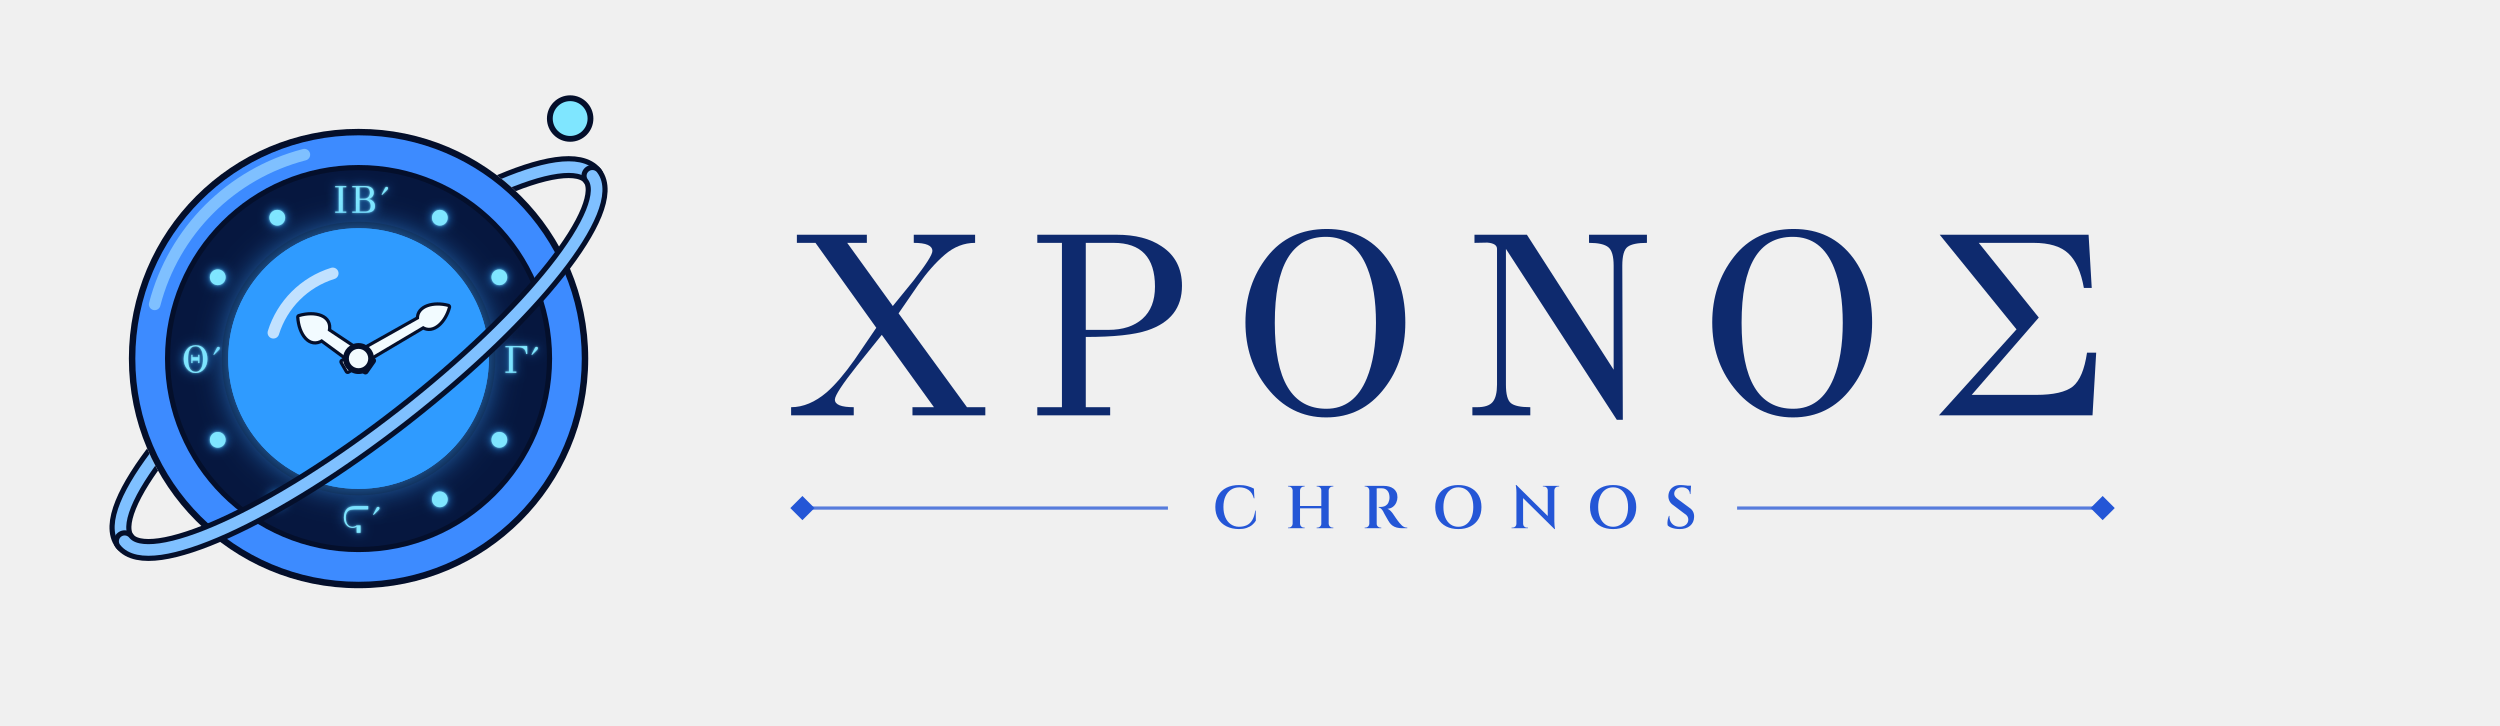
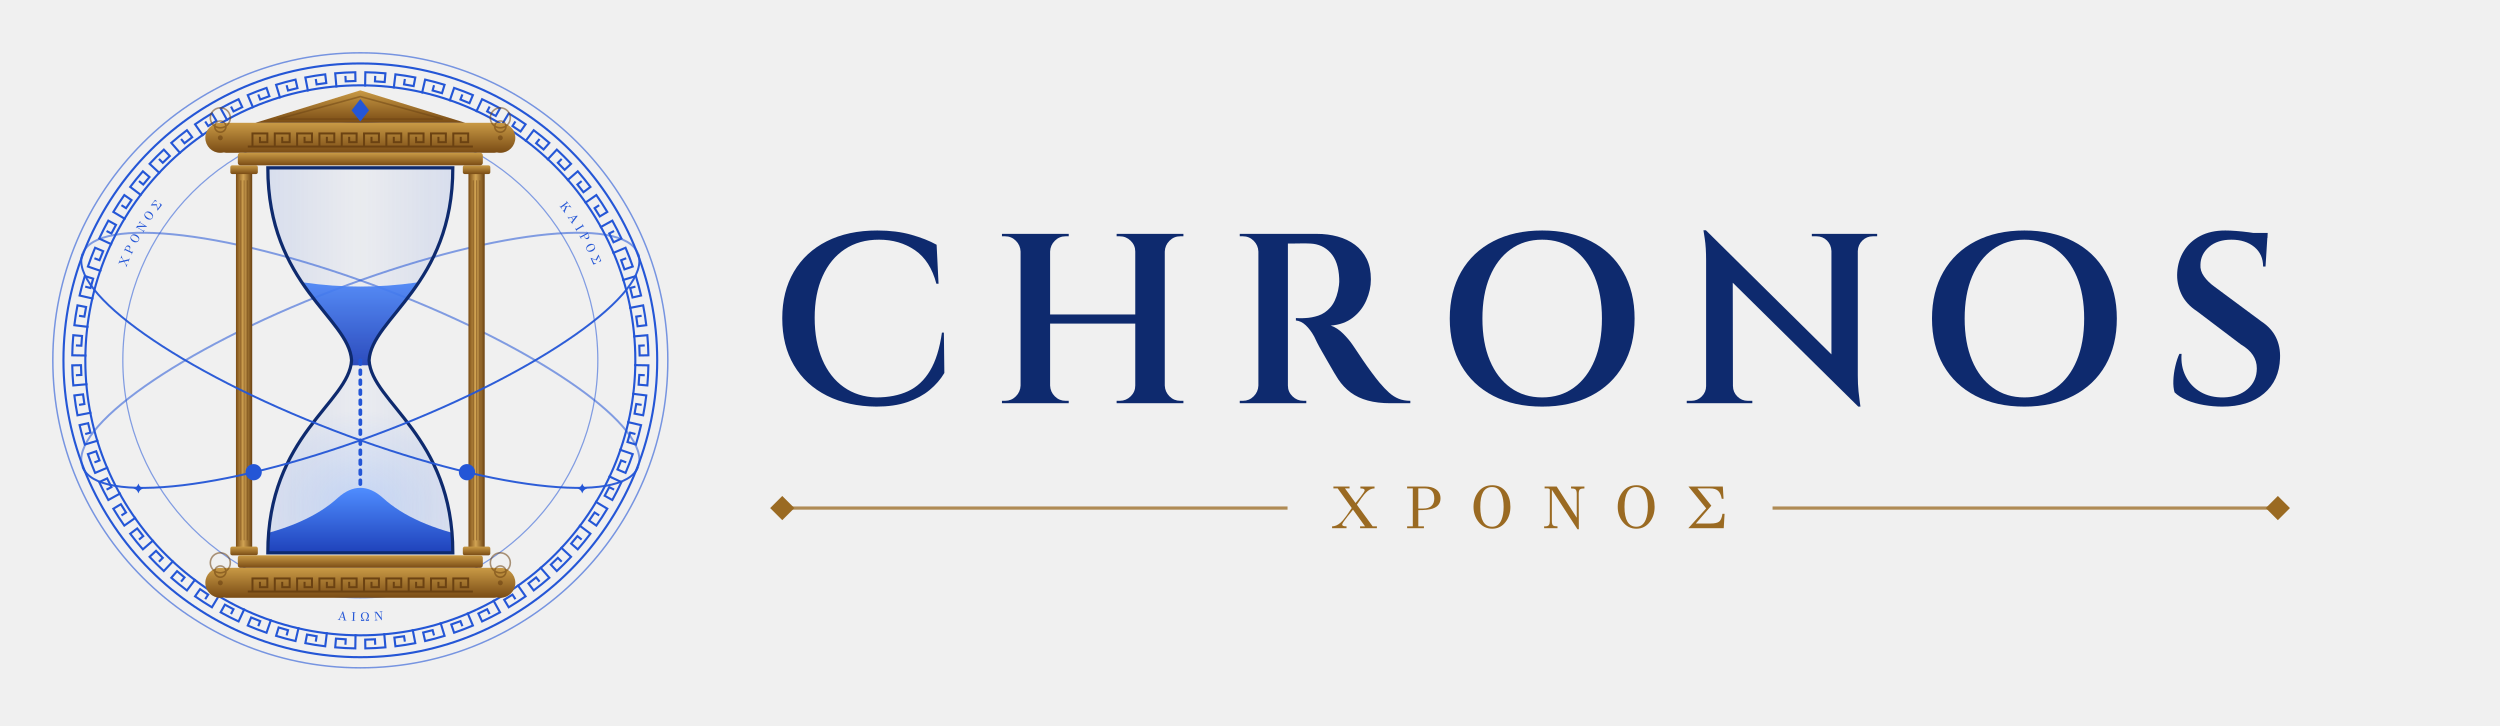
<svg xmlns="http://www.w3.org/2000/svg" viewBox="0 0 1240 360" width="1240" height="360" role="img" aria-label="Chronos">
  <defs>
-     <linearGradient id="Lmetal" x1="0" y1="0" x2="1" y2="1">
-       <stop offset="0" stop-color="#d4f1ff" />
-       <stop offset=".3" stop-color="#6fbaff" />
-       <stop offset=".68" stop-color="#2a6dff" />
-       <stop offset="1" stop-color="#173f9e" />
+     <linearGradient id="Lgold" x1="0" y1="0" x2="0" y2="1">
+       <stop offset="0" stop-color="#c99a45" />
+       <stop offset="1" stop-color="#7a4c15" />
    </linearGradient>
-     <linearGradient id="LmetalU" gradientUnits="userSpaceOnUse" x1="40" y1="120" x2="470" y2="400">
-       <stop offset="0" stop-color="#d4f1ff" />
-       <stop offset=".35" stop-color="#6fbaff" />
-       <stop offset=".7" stop-color="#2a6dff" />
-       <stop offset="1" stop-color="#173f9e" />
+     <linearGradient id="Lcol" x1="0" y1="0" x2="1" y2="0">
+       <stop offset="0" stop-color="#7a4c15" />
+       <stop offset=".45" stop-color="#d2a453" />
+       <stop offset="1" stop-color="#6b4212" />
    </linearGradient>
-     <radialGradient id="Lface" cx="45%" cy="42%" r="62%">
-       <stop offset="0" stop-color="#8ff0ff" />
-       <stop offset=".35" stop-color="#3fa4ff" />
-       <stop offset=".75" stop-color="#1d4fd6" />
-       <stop offset="1" stop-color="#0b2a7a" />
-     </radialGradient>
-     <radialGradient id="Lband" cx="50%" cy="50%" r="50%">
-       <stop offset=".6" stop-color="#03112e" />
-       <stop offset="1" stop-color="#0a2358" />
-     </radialGradient>
-     <radialGradient id="Lorb" cx="35%" cy="32%" r="70%">
-       <stop offset="0" stop-color="#ffffff" />
-       <stop offset=".3" stop-color="#9ff0ff" />
-       <stop offset="1" stop-color="#1f6bff" />
+     <linearGradient id="Lsand" x1="0" y1="0" x2="0" y2="1">
+       <stop offset="0" stop-color="#4f8dff" />
+       <stop offset="1" stop-color="#1d3fb8" />
+     </linearGradient>
+     <linearGradient id="Lglass" x1="0" y1="0" x2="1" y2="0">
+       <stop offset="0" stop-color="#2456d6" stop-opacity=".12" />
+       <stop offset=".5" stop-color="#2456d6" stop-opacity=".03" />
+       <stop offset="1" stop-color="#2456d6" stop-opacity=".12" />
+     </linearGradient>
+     <radialGradient id="Lneb" cx="50%" cy="50%" r="50%">
+       <stop offset="0" stop-color="#4f8dff" stop-opacity=".25" />
+       <stop offset="1" stop-color="#4f8dff" stop-opacity="0" />
    </radialGradient>
    <radialGradient id="Lcore" cx="50%" cy="50%" r="50%">
-       <stop offset="0" stop-color="#2a7dff" stop-opacity=".5" />
-       <stop offset=".6" stop-color="#1e6bff" stop-opacity=".16" />
-       <stop offset="1" stop-color="#1e6bff" stop-opacity="0" />
+       <stop offset="0" stop-color="#fff" stop-opacity="0" />
+       <stop offset="1" stop-color="#fff" stop-opacity="0" />
    </radialGradient>
-     <radialGradient id="Ltile" cx="50%" cy="40%" r="75%">
-       <stop offset="0" stop-color="#0d2763" />
-       <stop offset=".6" stop-color="#071433" />
-       <stop offset="1" stop-color="#040a1c" />
-     </radialGradient>
-     <linearGradient id="Lword" x1="0" y1="0" x2="0" y2="1">
-       <stop offset="0" stop-color="#ffffff" />
-       <stop offset=".55" stop-color="#c4ecff" />
-       <stop offset="1" stop-color="#62b6ff" />
-     </linearGradient>
-     <filter id="Lrune" x="-30%" y="-30%" width="160%" height="160%" color-interpolation-filters="sRGB">
-       <feGaussianBlur in="SourceAlpha" stdDeviation="4" result="a" />
-       <feFlood flood-color="#2a9dff" flood-opacity="1" />
-       <feComposite in2="a" operator="in" result="h" />
-       <feGaussianBlur in="SourceGraphic" stdDeviation="1.2" result="s" />
-       <feMerge>
-         <feMergeNode in="h" />
-         <feMergeNode in="s" />
-         <feMergeNode in="SourceGraphic" />
-       </feMerge>
-     </filter>
-     <filter id="Lsoft" x="-30%" y="-30%" width="160%" height="160%" color-interpolation-filters="sRGB">
-       <feGaussianBlur in="SourceAlpha" stdDeviation="9" result="a" />
-       <feFlood flood-color="#1e6bff" flood-opacity="0.7" />
-       <feComposite in2="a" operator="in" result="h" />
-       <feGaussianBlur in="SourceGraphic" stdDeviation="1" result="s" />
-       <feMerge>
-         <feMergeNode in="h" />
-         <feMergeNode in="s" />
-         <feMergeNode in="SourceGraphic" />
-       </feMerge>
-     </filter>
-     <filter id="Lgem" x="-30%" y="-30%" width="160%" height="160%" color-interpolation-filters="sRGB">
-       <feGaussianBlur in="SourceAlpha" stdDeviation="12" result="a" />
-       <feFlood flood-color="#3aa0ff" flood-opacity="0.8" />
-       <feComposite in2="a" operator="in" result="h" />
-       <feGaussianBlur in="SourceGraphic" stdDeviation="0" result="s" />
-       <feMerge>
-         <feMergeNode in="h" />
-         <feMergeNode in="s" />
-         <feMergeNode in="SourceGraphic" />
-       </feMerge>
-     </filter>
  </defs>
-   <g transform="translate(14 14) scale(0.64)">
-     <mask id="Lhide">
-       <rect x="-80" y="-80" width="672" height="672" fill="#fff" />
-       <circle cx="256" cy="256" r="178" fill="#000" />
-     </mask>
-     <g mask="url(#Lhide)">
-       <g transform="rotate(-38 256 256)">
+   <g transform="translate(20 20) scale(0.62)">
+     <g>
+       <g>
+         <g transform="rotate(-21 256 256)">
+           <g>
+             <path d="M18 256 A238 60 0 0 1 494 256" fill="none" stroke="#2456d6" stroke-width="1.6" opacity=".55" />
+           </g>
+         </g>
+         <g transform="rotate(21 256 256)">
+           <g>
+             <path d="M18 256 A238 60 0 0 1 494 256" fill="none" stroke="#2456d6" stroke-width="1.6" opacity=".55" />
+           </g>
+         </g>
+       </g>
+       <g>
+         <circle cx="256" cy="256" r="246" fill="none" stroke="#2456d6" stroke-width="1.2" opacity=".6" />
+         <path d="M259.84 36.03 L260.02 25.54 A230.5 230.5 0 0 1 276.09 26.38 L275.48 33.35 A223.5 223.5 0 0 0 267.7 32.81 L267.88 29.31 M282.81 37.64 L284.09 27.22 A230.5 230.5 0 0 1 299.98 29.73 L298.65 36.61 A223.5 223.5 0 0 0 290.96 35.25 L291.51 31.79 M305.49 41.64 L307.85 31.41 A230.5 230.5 0 0 1 323.39 35.57 L321.35 42.27 A223.5 223.5 0 0 0 313.85 40.12 L314.75 36.73 M327.62 47.99 L331.04 38.06 A230.5 230.5 0 0 1 346.06 43.82 L343.33 50.27 A223.5 223.5 0 0 0 336.1 47.34 L337.35 44.08 M348.98 56.61 L353.41 47.1 A230.5 230.5 0 0 1 367.75 54.4 L364.35 60.52 A223.5 223.5 0 0 0 357.47 56.86 L359.06 53.74 M369.31 67.42 L374.72 58.42 A230.5 230.5 0 0 1 388.21 67.19 L384.19 72.92 A223.5 223.5 0 0 0 377.73 68.56 L379.63 65.62 M388.4 80.3 L394.72 71.91 A230.5 230.5 0 0 1 407.22 82.04 L402.63 87.32 A223.5 223.5 0 0 0 396.65 82.31 L398.86 79.59 M406.04 95.1 L413.2 87.42 A230.5 230.5 0 0 1 424.58 98.8 L419.46 103.57 A223.5 223.5 0 0 0 414.04 97.96 L416.51 95.49 M422.04 111.67 L429.96 104.78 A230.5 230.5 0 0 1 440.09 117.28 L434.5 121.49 A223.5 223.5 0 0 0 429.69 115.35 L432.41 113.14 M436.21 129.81 L444.81 123.79 A230.5 230.5 0 0 1 453.58 137.28 L447.58 140.89 A223.5 223.5 0 0 0 443.44 134.27 L446.38 132.37 M448.42 149.34 L457.6 144.25 A230.5 230.5 0 0 1 464.9 158.59 L458.56 161.54 A223.5 223.5 0 0 0 455.14 154.53 L458.26 152.94 M458.51 170.04 L468.18 165.94 A230.5 230.5 0 0 1 473.94 180.96 L467.32 183.24 A223.5 223.5 0 0 0 464.66 175.9 L467.92 174.65 M466.39 191.68 L476.43 188.61 A230.5 230.5 0 0 1 480.59 204.15 L473.77 205.72 A223.5 223.5 0 0 0 471.88 198.15 L475.27 197.25 M471.96 214.02 L482.27 212.02 A230.5 230.5 0 0 1 484.78 227.91 L477.83 228.76 A223.5 223.5 0 0 0 476.75 221.04 L480.21 220.49 M475.16 236.83 L485.62 235.91 A230.5 230.5 0 0 1 486.46 251.98 L479.47 252.1 A223.5 223.5 0 0 0 479.19 244.3 L482.69 244.12 M475.97 259.84 L486.46 260.02 A230.5 230.5 0 0 1 485.62 276.09 L478.65 275.48 A223.5 223.5 0 0 0 479.19 267.7 L482.69 267.88 M474.36 282.81 L484.78 284.09 A230.5 230.5 0 0 1 482.27 299.98 L475.39 298.65 A223.5 223.5 0 0 0 476.75 290.96 L480.21 291.51 M470.36 305.49 L480.59 307.85 A230.5 230.5 0 0 1 476.43 323.39 L469.73 321.35 A223.5 223.5 0 0 0 471.88 313.85 L475.27 314.75 M464.01 327.62 L473.94 331.04 A230.5 230.5 0 0 1 468.18 346.06 L461.73 343.33 A223.5 223.5 0 0 0 464.66 336.1 L467.92 337.35 M455.39 348.98 L464.9 353.41 A230.5 230.5 0 0 1 457.6 367.75 L451.48 364.35 A223.5 223.5 0 0 0 455.14 357.47 L458.26 359.06 M444.58 369.31 L453.58 374.72 A230.5 230.5 0 0 1 444.81 388.21 L439.08 384.19 A223.5 223.5 0 0 0 443.44 377.73 L446.38 379.63 M431.7 388.4 L440.09 394.72 A230.5 230.5 0 0 1 429.96 407.22 L424.68 402.63 A223.5 223.5 0 0 0 429.69 396.65 L432.41 398.86 M416.9 406.04 L424.58 413.2 A230.5 230.5 0 0 1 413.2 424.58 L408.43 419.46 A223.5 223.5 0 0 0 414.04 414.04 L416.51 416.51 M400.33 422.04 L407.22 429.96 A230.5 230.5 0 0 1 394.72 440.09 L390.51 434.5 A223.5 223.5 0 0 0 396.65 429.69 L398.86 432.41 M382.19 436.21 L388.21 444.81 A230.5 230.5 0 0 1 374.72 453.58 L371.11 447.58 A223.5 223.5 0 0 0 377.73 443.44 L379.63 446.38 M362.66 448.42 L367.75 457.6 A230.5 230.5 0 0 1 353.41 464.9 L350.46 458.56 A223.5 223.5 0 0 0 357.47 455.14 L359.06 458.26 M341.96 458.51 L346.06 468.18 A230.5 230.5 0 0 1 331.04 473.94 L328.76 467.32 A223.5 223.5 0 0 0 336.1 464.66 L337.35 467.92 M320.32 466.39 L323.39 476.43 A230.5 230.5 0 0 1 307.85 480.59 L306.28 473.77 A223.5 223.5 0 0 0 313.85 471.88 L314.75 475.27 M297.98 471.96 L299.98 482.27 A230.5 230.5 0 0 1 284.09 484.78 L283.24 477.83 A223.5 223.5 0 0 0 290.96 476.75 L291.51 480.21 M275.17 475.16 L276.09 485.62 A230.5 230.5 0 0 1 260.02 486.46 L259.9 479.47 A223.5 223.5 0 0 0 267.7 479.19 L267.88 482.69 M252.16 475.97 L251.98 486.46 A230.5 230.5 0 0 1 235.91 485.62 L236.52 478.65 A223.5 223.5 0 0 0 244.3 479.19 L244.12 482.69 M229.19 474.36 L227.91 484.78 A230.5 230.5 0 0 1 212.02 482.27 L213.35 475.39 A223.5 223.5 0 0 0 221.04 476.75 L220.49 480.21 M206.51 470.36 L204.15 480.59 A230.5 230.5 0 0 1 188.61 476.43 L190.65 469.73 A223.5 223.5 0 0 0 198.15 471.88 L197.25 475.27 M184.38 464.01 L180.96 473.94 A230.5 230.5 0 0 1 165.94 468.18 L168.67 461.73 A223.5 223.5 0 0 0 175.9 464.66 L174.65 467.92 M163.02 455.39 L158.59 464.9 A230.5 230.5 0 0 1 144.25 457.6 L147.65 451.48 A223.5 223.5 0 0 0 154.53 455.14 L152.94 458.26 M142.69 444.58 L137.28 453.58 A230.5 230.5 0 0 1 123.79 444.81 L127.81 439.08 A223.5 223.5 0 0 0 134.27 443.44 L132.37 446.38 M123.6 431.7 L117.28 440.09 A230.5 230.5 0 0 1 104.78 429.96 L109.37 424.68 A223.5 223.5 0 0 0 115.35 429.69 L113.14 432.41 M105.96 416.9 L98.8 424.58 A230.5 230.5 0 0 1 87.42 413.2 L92.54 408.43 A223.5 223.5 0 0 0 97.96 414.04 L95.49 416.51 M89.96 400.33 L82.04 407.22 A230.5 230.5 0 0 1 71.91 394.72 L77.5 390.51 A223.5 223.5 0 0 0 82.31 396.65 L79.59 398.86 M75.79 382.19 L67.19 388.21 A230.5 230.5 0 0 1 58.42 374.72 L64.42 371.11 A223.5 223.5 0 0 0 68.56 377.73 L65.62 379.63 M63.58 362.66 L54.4 367.75 A230.5 230.5 0 0 1 47.1 353.41 L53.44 350.46 A223.5 223.5 0 0 0 56.86 357.47 L53.74 359.06 M53.49 341.96 L43.82 346.06 A230.5 230.5 0 0 1 38.06 331.04 L44.68 328.76 A223.5 223.5 0 0 0 47.34 336.1 L44.08 337.35 M45.61 320.32 L35.57 323.39 A230.5 230.5 0 0 1 31.41 307.85 L38.23 306.28 A223.5 223.5 0 0 0 40.12 313.85 L36.73 314.75 M40.04 297.98 L29.73 299.98 A230.5 230.5 0 0 1 27.22 284.09 L34.17 283.24 A223.5 223.5 0 0 0 35.25 290.96 L31.79 291.51 M36.84 275.17 L26.38 276.09 A230.5 230.5 0 0 1 25.54 260.02 L32.53 259.9 A223.5 223.5 0 0 0 32.81 267.7 L29.31 267.88 M36.03 252.16 L25.54 251.98 A230.5 230.5 0 0 1 26.38 235.91 L33.35 236.52 A223.5 223.5 0 0 0 32.81 244.3 L29.31 244.12 M37.64 229.19 L27.22 227.91 A230.5 230.5 0 0 1 29.73 212.02 L36.61 213.35 A223.5 223.5 0 0 0 35.25 221.04 L31.79 220.49 M41.64 206.51 L31.41 204.15 A230.5 230.5 0 0 1 35.57 188.61 L42.27 190.65 A223.5 223.5 0 0 0 40.12 198.15 L36.73 197.25 M47.99 184.38 L38.06 180.96 A230.5 230.5 0 0 1 43.82 165.94 L50.27 168.67 A223.5 223.5 0 0 0 47.34 175.9 L44.08 174.65 M56.61 163.02 L47.1 158.59 A230.5 230.5 0 0 1 54.4 144.25 L60.52 147.65 A223.5 223.5 0 0 0 56.86 154.53 L53.74 152.94 M67.42 142.69 L58.42 137.28 A230.5 230.5 0 0 1 67.19 123.79 L72.92 127.81 A223.5 223.5 0 0 0 68.56 134.27 L65.62 132.37 M80.3 123.6 L71.91 117.28 A230.5 230.5 0 0 1 82.04 104.78 L87.32 109.37 A223.5 223.5 0 0 0 82.31 115.35 L79.59 113.14 M95.1 105.96 L87.42 98.8 A230.5 230.5 0 0 1 98.8 87.42 L103.57 92.54 A223.5 223.5 0 0 0 97.96 97.96 L95.49 95.49 M111.67 89.96 L104.78 82.04 A230.5 230.5 0 0 1 117.28 71.91 L121.49 77.5 A223.5 223.5 0 0 0 115.35 82.31 L113.14 79.59 M129.81 75.79 L123.79 67.19 A230.5 230.5 0 0 1 137.28 58.42 L140.89 64.42 A223.5 223.5 0 0 0 134.27 68.56 L132.37 65.62 M149.34 63.58 L144.25 54.4 A230.5 230.5 0 0 1 158.59 47.1 L161.54 53.44 A223.5 223.5 0 0 0 154.53 56.86 L152.94 53.74 M170.04 53.49 L165.94 43.82 A230.5 230.5 0 0 1 180.96 38.06 L183.24 44.68 A223.5 223.5 0 0 0 175.9 47.34 L174.65 44.08 M191.68 45.61 L188.61 35.57 A230.5 230.5 0 0 1 204.15 31.41 L205.72 38.23 A223.5 223.5 0 0 0 198.15 40.12 L197.25 36.73 M214.02 40.04 L212.02 29.73 A230.5 230.5 0 0 1 227.91 27.22 L228.76 34.17 A223.5 223.5 0 0 0 221.04 35.25 L220.49 31.79 M236.83 36.84 L235.91 26.38 A230.5 230.5 0 0 1 251.98 25.54 L252.1 32.53 A223.5 223.5 0 0 0 244.3 32.81 L244.12 29.31" fill="none" stroke="#2456d6" stroke-width="1.7" stroke-linecap="square" />
+         <circle cx="256" cy="256" r="220" fill="none" stroke="#2456d6" stroke-width="1.7" />
+         <circle cx="256" cy="256" r="237.5" fill="none" stroke="#2456d6" stroke-width="1.7" />
+       </g>
+       <g fill="#2456d6">
+         <path transform="translate(256 256) rotate(-67.23) translate(-3.72 -201.56) scale(0.01 -0.01)" d="M744 31V0H466V31H548L349 307L255 190Q170 83 170 60Q170 31 242 31V0H3V31Q72 31 139 88Q187 130 245 212L328 334L96 658H25V689H292V658H217L391 417L470 514Q542 606 542 627Q542 658 471 658V689H705V658Q642 658 589.5 613.0Q537 568 488 498L413 389L674 31Z" />
+         <path transform="translate(256 256) rotate(-64.4) translate(-3.02 -201.56) scale(0.01 -0.01)" d="M585 494Q585 368 453 324Q378 299 218 299V31H311V0H33V31H127V658H33V689H336Q442 689 507 645Q585 594 585 494ZM482 491Q482 658 324 658H218V326H304Q387 326 434.5 368.5Q482 411 482 491Z" />
+         <path transform="translate(256 256) rotate(-61.6) translate(-3.59 -201.56) scale(0.01 -0.01)" d="M597 600Q669 502 669.0 354.0Q669 206 589 103Q504 -8 367.0 -8.0Q230 -8 141 106Q59 210 59.0 354.5Q59 499 142.0 605.0Q225 711 369.5 711.0Q514 711 597 600ZM522 141Q557 226 557.0 353.0Q557 480 524 562Q477 681 366 681Q171 681 171.0 353.0Q171 25 368 25Q474 25 522 141Z" />
+         <path transform="translate(256 256) rotate(-58.62) translate(-3.67 -201.56) scale(0.01 -0.01)" d="M708 689V658Q655 658 634.5 643.0Q614 628 614 571L616 -17H593L170 635V117Q170 62 189.0 46.5Q208 31 263 31V0H42V31H60Q103 31 119.5 51.0Q136 71 136 117V635Q136 656 99 659L50 658V689H250L581 174V571Q581 625 560.5 641.5Q540 658 487 658V689Z" />
+         <path transform="translate(256 256) rotate(-55.64) translate(-3.59 -201.56) scale(0.01 -0.01)" d="M597 600Q669 502 669.0 354.0Q669 206 589 103Q504 -8 367.0 -8.0Q230 -8 141 106Q59 210 59.0 354.5Q59 499 142.0 605.0Q225 711 369.5 711.0Q514 711 597 600ZM522 141Q557 226 557.0 353.0Q557 480 524 562Q477 681 366 681Q171 681 171.0 353.0Q171 25 368 25Q474 25 522 141Z" />
+         <path transform="translate(256 256) rotate(-52.71) translate(-3.5 -201.56) scale(0.01 -0.01)" d="M606 239H641L627 0H41L337 328L44 689H612L624 486H594Q578 577 535.0 617.5Q492 658 402 658H193L422 373L166 78H412Q511 78 552 110Q592 143 606 239Z" />
+         <path transform="translate(256 256) rotate(53.22) translate(-3.87 -201.56) scale(0.01 -0.01)" d="M760 31V0H466V31Q496 31 510 33Q537 38 537.0 58.0Q537 78 456 215L358 377L229 230V31H323V0H44V31H138V658H44V689H324V658H230V288L389 455Q519 597 519 624Q519 662 447 658V689H697V658H669Q614 659 537 579L429 453L640 87Q665 42 686 34Q696 31 760 31Z" />
+         <path transform="translate(256 256) rotate(56.3) translate(-3.74 -201.56) scale(0.01 -0.01)" d="M725 31V0H465V31H545L477 228H236Q236 228 220 192Q179 98 179.0 68.0Q179 38 203 32Q206 31 249 31V0H31V31H41Q96 30 121 58Q137 77 158 138L375 708H415L651 31ZM250 266H463L364 559Z" />
+         <path transform="translate(256 256) rotate(58.82) translate(-1.9 -201.56) scale(0.01 -0.01)" d="M335 31V0H49V31H143V658H49V689H335V658H242V31Z" />
+         <path transform="translate(256 256) rotate(61.15) translate(-3.02 -201.56) scale(0.01 -0.01)" d="M585 494Q585 368 453 324Q378 299 218 299V31H311V0H33V31H127V658H33V689H336Q442 689 507 645Q585 594 585 494ZM482 491Q482 658 324 658H218V326H304Q387 326 434.5 368.5Q482 411 482 491Z" />
+         <path transform="translate(256 256) rotate(63.95) translate(-3.59 -201.56) scale(0.01 -0.01)" d="M597 600Q669 502 669.0 354.0Q669 206 589 103Q504 -8 367.0 -8.0Q230 -8 141 106Q59 210 59.0 354.5Q59 499 142.0 605.0Q225 711 369.5 711.0Q514 711 597 600ZM522 141Q557 226 557.0 353.0Q557 480 524 562Q477 681 366 681Q171 681 171.0 353.0Q171 25 368 25Q474 25 522 141Z" />
+         <path transform="translate(256 256) rotate(66.88) translate(-3.5 -201.56) scale(0.01 -0.01)" d="M606 239H641L627 0H41L337 328L44 689H612L624 486H594Q578 577 535.0 617.5Q492 658 402 658H193L422 373L166 78H412Q511 78 552 110Q592 143 606 239Z" />
+         <path transform="translate(256 256) rotate(364.03) translate(-3.74 208.44) scale(0.01 -0.01)" d="M725 31V0H465V31H545L477 228H236Q236 228 220 192Q179 98 179.0 68.0Q179 38 203 32Q206 31 249 31V0H31V31H41Q96 30 121 58Q137 77 158 138L375 708H415L651 31ZM250 266H463L364 559Z" />
+         <path transform="translate(256 256) rotate(361.51) translate(-1.9 208.44) scale(0.01 -0.01)" d="M335 31V0H49V31H143V658H49V689H335V658H242V31Z" />
+         <path transform="translate(256 256) rotate(358.97) translate(-3.77 208.44) scale(0.01 -0.01)" d="M699 147V0H442V106Q594 207 594 402Q594 504 536.0 587.0Q478 670 380 670Q268 670 214.0 594.0Q160 518 160.0 405.5Q160 293 194.0 227.5Q228 162 318 106V0H55V147H82Q84 128 90 100Q98 83 135 83H286V96Q169 146 115 210Q56 284 56.0 410.5Q56 537 150.5 619.0Q245 701 379.5 701.0Q514 701 606.0 618.5Q698 536 698 404Q698 189 474 96V83H619Q656 83 665 100L674 147Z" />
+         <path transform="translate(256 256) rotate(355.94) translate(-3.67 208.44) scale(0.01 -0.01)" d="M708 689V658Q655 658 634.5 643.0Q614 628 614 571L616 -17H593L170 635V117Q170 62 189.0 46.5Q208 31 263 31V0H42V31H60Q103 31 119.5 51.0Q136 71 136 117V635Q136 656 99 659L50 658V689H250L581 174V571Q581 625 560.5 641.5Q540 658 487 658V689Z" />
+         <path d="M433.54 354.5 Q434.42 357.62 437.54 358.5 Q434.42 359.38 433.54 362.5 Q432.66 359.38 429.54 358.5 Q432.66 357.62 433.54 354.5 Z" fill="#2456d6" />
+         <path d="M78.46 354.5 Q79.34 357.62 82.46 358.5 Q79.34 359.38 78.46 362.5 Q77.58 359.38 74.46 358.5 Q77.58 357.62 78.46 354.5 Z" fill="#2456d6" />
+       </g>
+       <circle cx="256" cy="256" r="190" fill="none" stroke="#2456d6" stroke-width="1" opacity=".55" />
+     </g>
+     <g transform="translate(256 256) scale(1)">
+       <clipPath id="Lclip">
+         <path d="M-74 -154 C-74 -60 -9 -34 -7 0 C-9 34 -74 60 -74 154 L74 154 C74 60 9 34 7 0 C9 -34 74 -60 74 -154 Z" />
+       </clipPath>
+       <path d="M-74 -154 C-74 -60 -9 -34 -7 0 C-9 34 -74 60 -74 154 L74 154 C74 60 9 34 7 0 C9 -34 74 -60 74 -154 Z" fill="url(#Lglass)" />
+       <g clip-path="url(#Lclip)">
+         <circle cx="0" cy="118" r="78" fill="url(#Lneb)" />
+         <path d="M-90 -72 Q0 -46 90 -72 L90 4 L-90 4 Z" fill="url(#Lsand)" opacity=".92" />
+         <path d="M-90 156 L-90 142 Q-42 132 -18 110 Q0 94 18 110 Q42 132 90 142 L90 156 Z" fill="url(#Lsand)" />
+         <path class="sand" d="M0 0 L0 100" stroke="#2456d6" stroke-width="3" stroke-dasharray="3 5" stroke-linecap="round" />
+       </g>
+       <path d="M-74 -154 C-74 -60 -9 -34 -7 0 C-9 34 -74 60 -74 154 L74 154 C74 60 9 34 7 0 C9 -34 74 -60 74 -154 Z" fill="none" stroke="#0e2a6e" stroke-width="2.6" />
+       <rect x="-99.5" y="-150" width="13" height="300" fill="url(#Lcol)" />
+       <path d="M-95.6 -144 L-95.6 144" stroke="#6b4212" stroke-opacity=".45" stroke-width=".9" />
+       <path d="M-93 -144 L-93 144" stroke="#6b4212" stroke-opacity=".45" stroke-width=".9" />
+       <path d="M-90.4 -144 L-90.4 144" stroke="#6b4212" stroke-opacity=".45" stroke-width=".9" />
+       <rect x="-104" y="-156" width="22" height="7" rx="1.5" fill="url(#Lgold)" />
+       <rect x="-104" y="149" width="22" height="7" rx="1.5" fill="url(#Lgold)" />
+       <rect x="86.5" y="-150" width="13" height="300" fill="url(#Lcol)" />
+       <path d="M90.4 -144 L90.4 144" stroke="#6b4212" stroke-opacity=".45" stroke-width=".9" />
+       <path d="M93 -144 L93 144" stroke="#6b4212" stroke-opacity=".45" stroke-width=".9" />
+       <path d="M95.6 -144 L95.6 144" stroke="#6b4212" stroke-opacity=".45" stroke-width=".9" />
+       <rect x="82" y="-156" width="22" height="7" rx="1.5" fill="url(#Lgold)" />
+       <rect x="82" y="149" width="22" height="7" rx="1.5" fill="url(#Lgold)" />
+       <g>
+         <rect x="-112" y="-190" width="224" height="24" rx="5" fill="url(#Lgold)" />
+         <rect x="-98" y="-166" width="196" height="10" rx="2" fill="url(#Lgold)" />
+         <path d="M-86.28 -171 L-86.28 -181.5 L-74.38 -181.5 L-74.38 -174.5 L-80.33 -174.5 L-80.33 -178 M-68.43 -171 L-68.43 -181.5 L-56.53 -181.5 L-56.53 -174.5 L-62.48 -174.5 L-62.48 -178 M-50.57 -171 L-50.57 -181.5 L-38.67 -181.5 L-38.67 -174.5 L-44.62 -174.5 L-44.62 -178 M-32.72 -171 L-32.72 -181.5 L-20.82 -181.5 L-20.82 -174.5 L-26.77 -174.5 L-26.77 -178 M-14.87 -171 L-14.87 -181.5 L-2.97 -181.5 L-2.97 -174.5 L-8.92 -174.5 L-8.92 -178 M2.98 -171 L2.98 -181.5 L14.88 -181.5 L14.88 -174.5 L8.93 -174.5 L8.93 -178 M20.83 -171 L20.83 -181.5 L32.73 -181.5 L32.73 -174.5 L26.78 -174.5 L26.78 -178 M38.68 -171 L38.68 -181.5 L50.58 -181.5 L50.58 -174.5 L44.63 -174.5 L44.63 -178 M56.53 -171 L56.53 -181.5 L68.43 -181.5 L68.43 -174.5 L62.48 -174.5 L62.48 -178 M74.38 -171 L74.38 -181.5 L86.28 -181.5 L86.28 -174.5 L80.33 -174.5 L80.33 -178 M-89.25 -171 L89.25 -171" fill="none" stroke="#6b4212" stroke-width="1.6" stroke-linecap="square" />
+         <circle cx="-112" cy="-178" r="12" fill="url(#Lgold)" />
+         <path d="M-112 -186 A8 8 0 1 0 -112.01 -186 M-112 -182.5 A4.5 4.5 0 1 0 -112.01 -182.5" fill="none" stroke="#6b4212" stroke-opacity=".55" stroke-width="1.3" />
+         <circle cx="-112" cy="-178" r="2" fill="#6b4212" fill-opacity=".6" />
+         <circle cx="112" cy="-178" r="12" fill="url(#Lgold)" />
+         <path d="M112 -186 A8 8 0 1 1 112.01 -186 M112 -182.5 A4.5 4.5 0 1 1 112.01 -182.5" fill="none" stroke="#6b4212" stroke-opacity=".55" stroke-width="1.3" />
+         <circle cx="112" cy="-178" r="2" fill="#6b4212" fill-opacity=".6" />
+         <rect x="-112" y="166" width="224" height="24" rx="5" fill="url(#Lgold)" />
+         <rect x="-98" y="156" width="196" height="10" rx="2" fill="url(#Lgold)" />
+         <path d="M-86.28 185 L-86.28 174.5 L-74.38 174.5 L-74.38 181.5 L-80.33 181.5 L-80.33 178 M-68.43 185 L-68.43 174.5 L-56.53 174.5 L-56.53 181.5 L-62.48 181.5 L-62.48 178 M-50.57 185 L-50.57 174.5 L-38.67 174.5 L-38.67 181.5 L-44.62 181.5 L-44.62 178 M-32.72 185 L-32.72 174.5 L-20.82 174.5 L-20.82 181.5 L-26.77 181.5 L-26.77 178 M-14.87 185 L-14.87 174.5 L-2.97 174.5 L-2.97 181.5 L-8.92 181.5 L-8.92 178 M2.98 185 L2.98 174.5 L14.88 174.5 L14.88 181.5 L8.93 181.5 L8.93 178 M20.83 185 L20.83 174.5 L32.73 174.5 L32.73 181.5 L26.78 181.5 L26.78 178 M38.68 185 L38.68 174.5 L50.58 174.5 L50.58 181.5 L44.63 181.5 L44.63 178 M56.53 185 L56.53 174.5 L68.43 174.5 L68.43 181.5 L62.48 181.5 L62.48 178 M74.38 185 L74.38 174.5 L86.28 174.5 L86.28 181.5 L80.33 181.5 L80.33 178 M-89.25 185 L89.25 185" fill="none" stroke="#6b4212" stroke-width="1.6" stroke-linecap="square" />
+         <circle cx="-112" cy="178" r="12" fill="url(#Lgold)" />
+         <path d="M-112 170 A8 8 0 1 0 -112.01 170 M-112 173.5 A4.5 4.5 0 1 0 -112.01 173.5" fill="none" stroke="#6b4212" stroke-opacity=".55" stroke-width="1.3" />
+         <circle cx="-112" cy="178" r="2" fill="#6b4212" fill-opacity=".6" />
+         <circle cx="112" cy="178" r="12" fill="url(#Lgold)" />
+         <path d="M112 170 A8 8 0 1 1 112.01 170 M112 173.5 A4.5 4.5 0 1 1 112.01 173.5" fill="none" stroke="#6b4212" stroke-opacity=".55" stroke-width="1.3" />
+         <circle cx="112" cy="178" r="2" fill="#6b4212" fill-opacity=".6" />
+         <path d="M-84 -190 L0 -216 L84 -190 Z" fill="url(#Lgold)" />
+         <path d="M-66 -193 L0 -211 L66 -193 Z" fill="none" stroke="#6b4212" stroke-opacity=".5" stroke-width="1.3" />
+       </g>
+       <g>
+         <path d="M0 -209 L7 -200 L0 -191 L-7 -200 Z" fill="#2456d6" />
+       </g>
+     </g>
+     <g>
+       <g transform="rotate(-21 256 256)">
        <g>
-           <path d="M26 256 A230 56 0 0 1 486 256" fill="none" stroke="#040f2b" stroke-width="17" stroke-linecap="round" />
-           <path d="M26 256 A230 56 0 0 1 486 256" fill="none" stroke="#7fc0ff" stroke-width="9" stroke-linecap="round" />
+           <path d="M18 256 A238 60 0 0 0 494 256" fill="none" stroke="#2456d6" stroke-width="1.6" opacity=".95" />
+           <circle cx="144.27" cy="308.98" r="6.5" fill="#2456d6" />
+         </g>
+       </g>
+       <g transform="rotate(21 256 256)">
+         <g>
+           <path d="M18 256 A238 60 0 0 0 494 256" fill="none" stroke="#2456d6" stroke-width="1.6" opacity=".95" />
+           <circle cx="367.73" cy="308.98" r="6.5" fill="#2456d6" />
        </g>
      </g>
    </g>
-     <circle cx="256" cy="256" r="178" fill="#040f2b" />
-     <circle cx="256" cy="256" r="173" fill="#3d8bff" />
-     <path d="M98 214 A162 162 0 0 1 214 98" fill="none" stroke="#7fc0ff" stroke-width="9" stroke-linecap="round" />
-     <circle cx="256" cy="256" r="150" fill="#040f2b" />
-     <circle cx="256" cy="256" r="146" fill="#06173f" />
-     <g fill="#7fe6ff" stroke="#7fe6ff" stroke-width="1.2" filter="url(#Lrune)">
-       <g fill="#7fe6ff">
-         <path transform="translate(236.44 143.02) scale(0.03 -0.03)" d="M335 31V0H49V31H143V658H49V689H335V658H242V31Z" />
-         <path transform="translate(249.6 143.02) scale(0.03 -0.03)" d="M637 173Q637 0 400 0H52V31H146V658H52V689H402Q489 689 547.5 645.5Q606 602 606 518Q606 452 561.0 407.5Q516 363 449 353Q528 352 582.5 302.0Q637 252 637 173ZM507 519Q507 658 384 658H237V365H368Q431 365 471 410Q507 455 507 519ZM528 176Q528 249 484.5 292.0Q441 335 369 335H237V31H377Q528 31 528 176Z" />
-         <path transform="translate(273.45 143.02) scale(0.03 -0.03)" d="M179 634Q179 612 166 600L33 464L12 467L109 650Q119 669 146 669Q179 669 179 634Z" />
-       </g>
-       <circle cx="319" cy="146.88" r="5.5" fill="#7fe6ff" />
-       <circle cx="365.12" cy="193" r="5.5" fill="#7fe6ff" />
-       <g fill="#7fe6ff">
-         <path transform="translate(368.28 267.02) scale(0.03 -0.03)" d="M364 659 239 658V31H333V0H52V31H146V658H52V689H613L616 486H586Q577 593 513 630Q466 659 364 659Z" />
-         <path transform="translate(389.6 267.02) scale(0.03 -0.03)" d="M179 634Q179 612 166 600L33 464L12 467L109 650Q119 669 146 669Q179 669 179 634Z" />
-       </g>
-       <circle cx="365.12" cy="319" r="5.5" fill="#7fe6ff" />
-       <circle cx="319" cy="365.12" r="5.5" fill="#7fe6ff" />
-       <g fill="#7fe6ff">
-         <path transform="translate(243.04 391.02) scale(0.03 -0.03)" d="M159 203Q206 154 273.0 154.0Q340 154 384 191H483V0H384V157Q340 126 279 126Q193 126 138 178Q53 256 53 393Q53 469 76.5 530.0Q100 591 142 627Q215 689 345 689H681V604H365Q229 604 183 577Q103 529 103.0 395.0Q103 261 159 203Z" />
-         <path transform="translate(266.85 391.02) scale(0.03 -0.03)" d="M179 634Q179 612 166 600L33 464L12 467L109 650Q119 669 146 669Q179 669 179 634Z" />
-       </g>
-       <circle cx="193" cy="365.12" r="5.5" fill="#7fe6ff" />
-       <circle cx="146.88" cy="319" r="5.5" fill="#7fe6ff" />
-       <g fill="#7fe6ff">
-         <path transform="translate(118.81 267.02) scale(0.03 -0.03)" d="M595 601Q668 503 668.0 354.5Q668 206 587 104Q500 -7 363.5 -7.0Q227 -7 139 107Q57 211 57.0 355.0Q57 499 139.5 605.5Q222 712 368.0 712.0Q514 712 595 601ZM521 143Q556 227 556.0 353.5Q556 480 523 562Q475 682 360.5 682.0Q246 682 199 568Q169 492 169 352Q169 26 366 26Q472 26 521 143ZM462 465V250H431V318H283V250H253V465H283V400H431V465Z" />
-         <path transform="translate(143.08 267.02) scale(0.03 -0.03)" d="M179 634Q179 612 166 600L33 464L12 467L109 650Q119 669 146 669Q179 669 179 634Z" />
-       </g>
-       <circle cx="146.88" cy="193" r="5.5" fill="#7fe6ff" />
-       <circle cx="193" cy="146.88" r="5.5" fill="#7fe6ff" />
-     </g>
-     <circle cx="256" cy="256" r="106" fill="#040f2b" />
-     <g filter="url(#Lgem)">
-       <circle cx="256" cy="256" r="101" fill="#2f9bff" />
-     </g>
-     <path d="M190 236 A70 70 0 0 1 236 190" fill="none" stroke="#fff" stroke-opacity=".7" stroke-width="9" stroke-linecap="round" />
-     <g transform="rotate(305 256 256)">
-       <g>
-         <g transform="translate(256 256)">
-           <path d="M-5 10 L-4 -32 C-14 -36 -10 -48 0 -56 C10 -48 14 -36 4 -32 L5 10 Z" fill="#f2fbff" stroke="#040f2b" stroke-width="5" stroke-linejoin="round" paint-order="stroke" />
-         </g>
-       </g>
-     </g>
-     <g transform="rotate(60 256 256)">
-       <g>
-         <g transform="translate(256 256)">
-           <path d="M-4 12 L-3.2 -56 C-11.2 -60 -8 -72 0 -80 C8 -72 11.2 -60 3.2 -56 L4 12 Z" fill="#f2fbff" stroke="#040f2b" stroke-width="5" stroke-linejoin="round" paint-order="stroke" />
-         </g>
-       </g>
-     </g>
-     <circle cx="256" cy="256" r="12" fill="#040f2b" />
-     <circle cx="256" cy="256" r="7.5" fill="#f2fbff" />
-     <g transform="rotate(-38 256 256)">
-       <g>
-         <path d="M26 256 A230 56 0 0 0 486 256" fill="none" stroke="#040f2b" stroke-width="17" stroke-linecap="round" />
-         <path d="M26 256 A230 56 0 0 0 486 256" fill="none" stroke="#7fc0ff" stroke-width="9" stroke-linecap="round" />
-       </g>
-     </g>
-     <g>
-       <circle cx="420" cy="70" r="18" fill="#040f2b" />
-       <circle cx="420" cy="70" r="13.5" fill="#7fe6ff" />
-     </g>
  </g>
  <g fill="#0e2a6e">
-     <path transform="translate(392 206) scale(0.13 -0.13)" d="M744 31V0H466V31H548L349 307L255 190Q170 83 170 60Q170 31 242 31V0H3V31Q72 31 139 88Q187 130 245 212L328 334L96 658H25V689H292V658H217L391 417L470 514Q542 606 542 627Q542 658 471 658V689H705V658Q642 658 589.5 613.0Q537 568 488 498L413 389L674 31Z" />
-     <path transform="translate(510.21 206) scale(0.13 -0.13)" d="M585 494Q585 368 453 324Q378 299 218 299V31H311V0H33V31H127V658H33V689H336Q442 689 507 645Q585 594 585 494ZM482 491Q482 658 324 658H218V326H304Q387 326 434.5 368.5Q482 411 482 491Z" />
-     <path transform="translate(610.07 206) scale(0.13 -0.13)" d="M597 600Q669 502 669.0 354.0Q669 206 589 103Q504 -8 367.0 -8.0Q230 -8 141 106Q59 210 59.0 354.5Q59 499 142.0 605.0Q225 711 369.5 711.0Q514 711 597 600ZM522 141Q557 226 557.0 353.0Q557 480 524 562Q477 681 366 681Q171 681 171.0 353.0Q171 25 368 25Q474 25 522 141Z" />
-     <path transform="translate(724.84 206) scale(0.13 -0.13)" d="M708 689V658Q655 658 634.5 643.0Q614 628 614 571L616 -17H593L170 635V117Q170 62 189.0 46.5Q208 31 263 31V0H42V31H60Q103 31 119.5 51.0Q136 71 136 117V635Q136 656 99 659L50 658V689H250L581 174V571Q581 625 560.5 641.5Q540 658 487 658V689Z" />
-     <path transform="translate(841.6 206) scale(0.13 -0.13)" d="M597 600Q669 502 669.0 354.0Q669 206 589 103Q504 -8 367.0 -8.0Q230 -8 141 106Q59 210 59.0 354.5Q59 499 142.0 605.0Q225 711 369.5 711.0Q514 711 597 600ZM522 141Q557 226 557.0 353.0Q557 480 524 562Q477 681 366 681Q171 681 171.0 353.0Q171 25 368 25Q474 25 522 141Z" />
-     <path transform="translate(956.38 206) scale(0.13 -0.13)" d="M606 239H641L627 0H41L337 328L44 689H612L624 486H594Q578 577 535.0 617.5Q492 658 402 658H193L422 373L166 78H412Q511 78 552 110Q592 143 606 239Z" />
+     <path transform="translate(382 200) scale(0.12 -0.12)" d="M718 292 720 125Q697 86 659.0 54.5Q621 23 566.5 4.5Q512 -14 439 -14Q323 -13 235.0 31.0Q147 75 98.5 156.5Q50 238 50 351Q50 462 98.0 543.5Q146 625 234.0 669.5Q322 714 443 714Q521 714 583.0 696.5Q645 679 688 655L696 494H687Q662 589 598.5 632.5Q535 676 450 676Q368 676 308.5 636.5Q249 597 216.5 524.5Q184 452 184 353Q184 254 215.5 180.5Q247 107 304.5 66.5Q362 26 439 24Q514 24 569.5 49.5Q625 75 660.5 134.0Q696 193 710 292Z" />
+     <path transform="translate(491.21 200) scale(0.12 -0.12)" d="M721 700V0H599V700ZM247 700V0H125V700ZM608 367V329H237V367ZM128 73V0H48V10Q48 10 54.5 10.0Q61 10 61 10Q87 10 105.5 28.5Q124 47 125 73ZM128 627H125Q124 653 105.5 671.5Q87 690 61 690Q61 690 54.5 690.0Q48 690 48 690V700H128ZM244 73H247Q248 47 266.5 28.5Q285 10 311 10Q311 10 317.0 10.0Q323 10 324 10V0H244ZM244 627V700H324V690Q323 690 317.0 690.0Q311 690 311 690Q285 690 266.5 671.5Q248 653 247 627ZM602 73V0H522V10Q523 10 529.0 10.0Q535 10 535 10Q561 10 580.0 28.5Q599 47 599 73ZM602 627H599Q599 653 580.0 671.5Q561 690 535 690Q535 690 529.0 690.0Q523 690 522 690V700H602ZM718 73H721Q722 47 740.5 28.5Q759 10 785 10Q785 10 791.5 10.0Q798 10 798 10V0H718ZM718 627V700H798V690Q798 690 791.5 690.0Q785 690 785 690Q759 690 740.5 671.5Q722 653 721 627Z" />
+     <path transform="translate(608.92 200) scale(0.12 -0.12)" d="M236 700H369Q414 700 454.5 689.0Q495 678 526.0 655.0Q557 632 574.5 596.5Q592 561 592 512Q592 468 573.0 425.0Q554 382 517.0 353.5Q480 325 426 321Q453 312 477.5 287.5Q502 263 518 239Q519 238 530.5 220.5Q542 203 559.0 178.0Q576 153 594.5 128.0Q613 103 627 86Q649 60 667.5 43.5Q686 27 707.0 18.5Q728 10 755 10V0H672Q620 0 579.5 11.0Q539 22 509.0 44.0Q479 66 457 99Q451 108 440.0 126.5Q429 145 416.0 168.0Q403 191 390.5 212.5Q378 234 369.5 251.0Q361 268 358 275Q342 304 323.0 322.0Q304 340 282 342V352Q284 352 295.0 351.5Q306 351 320 352Q347 353 374.5 362.0Q402 371 424.0 395.5Q446 420 456 464Q458 473 460.0 487.0Q462 501 461 516Q458 586 425.0 622.0Q392 658 341 660Q322 661 301.0 660.5Q280 660 264.5 660.0Q249 660 246 660Q246 661 243.5 671.0Q241 681 238.5 690.5Q236 700 236 700ZM249 700V0H127V700ZM130 73V0H50V10Q51 10 56.5 10.0Q62 10 63 10Q89 10 107.5 28.5Q126 47 127 73ZM130 627H127Q126 653 107.5 671.5Q89 690 63 690Q62 690 56.5 690.0Q51 690 50 690V700H130ZM246 73H249Q249 47 268.0 28.5Q287 10 313 10Q314 10 319.5 10.0Q325 10 325 10V0H246Z" />
+     <path transform="translate(712.36 200) scale(0.12 -0.12)" d="M438 714Q553 714 639.5 669.5Q726 625 773.0 543.0Q820 461 820 350Q820 239 773.0 157.0Q726 75 639.5 30.5Q553 -14 438 -14Q322 -14 236.0 30.5Q150 75 103.0 157.0Q56 239 56 350Q56 461 103.0 543.0Q150 625 236.0 669.5Q322 714 438 714ZM438 24Q513 24 568.5 64.0Q624 104 654.5 177.0Q685 250 685 350Q685 450 654.5 523.0Q624 596 568.5 636.0Q513 676 438 676Q363 676 307.5 636.0Q252 596 221.5 523.0Q191 450 191 350Q191 250 221.5 177.0Q252 104 307.5 64.0Q363 24 438 24Z" />
+     <path transform="translate(832.43 200) scale(0.12 -0.12)" d="M114 715 733 103 744 -14 125 597ZM118 71V0H35V10Q35 10 44.0 10.0Q53 10 54 10Q79 10 97.0 28.0Q115 46 115 71ZM226 71Q226 46 244.0 28.0Q262 10 287 10Q288 10 297.0 10.0Q306 10 306 10V0H223V71ZM114 715 225 594 226 0H115V590Q115 644 109.5 679.5Q104 715 104 715ZM742 700V114Q742 78 745.0 49.0Q748 20 750.5 3.0Q753 -14 753 -14H744L633 111V700ZM822 700V690Q822 690 813.0 690.0Q804 690 804 690Q779 690 761.0 672.5Q743 655 742 629H739V700ZM552 700H635V629H633Q632 655 614.5 672.5Q597 690 571 690Q571 690 562.0 690.0Q553 690 552 690Z" />
+     <path transform="translate(951.55 200) scale(0.12 -0.12)" d="M438 714Q553 714 639.5 669.5Q726 625 773.0 543.0Q820 461 820 350Q820 239 773.0 157.0Q726 75 639.5 30.5Q553 -14 438 -14Q322 -14 236.0 30.5Q150 75 103.0 157.0Q56 239 56 350Q56 461 103.0 543.0Q150 625 236.0 669.5Q322 714 438 714ZM438 24Q513 24 568.5 64.0Q624 104 654.5 177.0Q685 250 685 350Q685 450 654.5 523.0Q624 596 568.5 636.0Q513 676 438 676Q363 676 307.5 636.0Q252 596 221.5 523.0Q191 450 191 350Q191 250 221.5 177.0Q252 104 307.5 64.0Q363 24 438 24Z" />
+     <path transform="translate(1071.62 200) scale(0.12 -0.12)" d="M268 714Q287 714 313.0 712.0Q339 710 365.5 706.5Q392 703 413.0 699.5Q434 696 442 692L434 565H424Q424 616 387.5 646.0Q351 676 293 676Q235 676 200.5 646.0Q166 616 165 573Q163 548 179.5 524.5Q196 501 224 481L417 338Q458 311 477.0 272.5Q496 234 494 186Q491 94 427.5 40.0Q364 -14 255 -14Q218 -14 179.5 -7.5Q141 -1 109.0 12.5Q77 26 58 45Q52 65 53.0 93.5Q54 122 61.0 152.5Q68 183 78 204H87Q83 153 104.0 111.5Q125 70 165.5 46.5Q206 23 261 24Q323 26 360.5 59.0Q398 92 398 144Q398 174 382.0 198.5Q366 223 332 243L151 380Q105 410 85.5 452.5Q66 495 69 541Q72 589 96.0 628.5Q120 668 163.5 691.0Q207 714 268 714ZM443 704 442 683H338V704Z" />
  </g>
-   <g fill="#2456d6">
-     <path transform="translate(601.3 262) scale(0.03 -0.03)" d="M718 292 720 125Q697 86 659.0 54.5Q621 23 566.5 4.5Q512 -14 439 -14Q323 -13 235.0 31.0Q147 75 98.5 156.5Q50 238 50 351Q50 462 98.0 543.5Q146 625 234.0 669.5Q322 714 443 714Q521 714 583.0 696.5Q645 679 688 655L696 494H687Q662 589 598.5 632.5Q535 676 450 676Q368 676 308.5 636.5Q249 597 216.5 524.5Q184 452 184 353Q184 254 215.5 180.5Q247 107 304.5 66.5Q362 26 439 24Q514 24 569.5 49.5Q625 75 660.5 134.0Q696 193 710 292Z" />
-     <path transform="translate(637.4 262) scale(0.03 -0.03)" d="M721 700V0H599V700ZM247 700V0H125V700ZM608 367V329H237V367ZM128 73V0H48V10Q48 10 54.5 10.0Q61 10 61 10Q87 10 105.5 28.5Q124 47 125 73ZM128 627H125Q124 653 105.5 671.5Q87 690 61 690Q61 690 54.5 690.0Q48 690 48 690V700H128ZM244 73H247Q248 47 266.5 28.5Q285 10 311 10Q311 10 317.0 10.0Q323 10 324 10V0H244ZM244 627V700H324V690Q323 690 317.0 690.0Q311 690 311 690Q285 690 266.5 671.5Q248 653 247 627ZM602 73V0H522V10Q523 10 529.0 10.0Q535 10 535 10Q561 10 580.0 28.5Q599 47 599 73ZM602 627H599Q599 653 580.0 671.5Q561 690 535 690Q535 690 529.0 690.0Q523 690 522 690V700H602ZM718 73H721Q722 47 740.5 28.5Q759 10 785 10Q785 10 791.5 10.0Q798 10 798 10V0H718ZM718 627V700H798V690Q798 690 791.5 690.0Q785 690 785 690Q759 690 740.5 671.5Q722 653 721 627Z" />
-     <path transform="translate(675.37 262) scale(0.03 -0.03)" d="M236 700H369Q414 700 454.5 689.0Q495 678 526.0 655.0Q557 632 574.5 596.5Q592 561 592 512Q592 468 573.0 425.0Q554 382 517.0 353.5Q480 325 426 321Q453 312 477.5 287.5Q502 263 518 239Q519 238 530.5 220.5Q542 203 559.0 178.0Q576 153 594.5 128.0Q613 103 627 86Q649 60 667.5 43.5Q686 27 707.0 18.5Q728 10 755 10V0H672Q620 0 579.5 11.0Q539 22 509.0 44.0Q479 66 457 99Q451 108 440.0 126.5Q429 145 416.0 168.0Q403 191 390.5 212.5Q378 234 369.5 251.0Q361 268 358 275Q342 304 323.0 322.0Q304 340 282 342V352Q284 352 295.0 351.5Q306 351 320 352Q347 353 374.5 362.0Q402 371 424.0 395.5Q446 420 456 464Q458 473 460.0 487.0Q462 501 461 516Q458 586 425.0 622.0Q392 658 341 660Q322 661 301.0 660.5Q280 660 264.5 660.0Q249 660 246 660Q246 661 243.5 671.0Q241 681 238.5 690.5Q236 700 236 700ZM249 700V0H127V700ZM130 73V0H50V10Q51 10 56.5 10.0Q62 10 63 10Q89 10 107.5 28.5Q126 47 127 73ZM130 627H127Q126 653 107.5 671.5Q89 690 63 690Q62 690 56.5 690.0Q51 690 50 690V700H130ZM246 73H249Q249 47 268.0 28.5Q287 10 313 10Q314 10 319.5 10.0Q325 10 325 10V0H246Z" />
-     <path transform="translate(710.2 262) scale(0.03 -0.03)" d="M438 714Q553 714 639.5 669.5Q726 625 773.0 543.0Q820 461 820 350Q820 239 773.0 157.0Q726 75 639.5 30.5Q553 -14 438 -14Q322 -14 236.0 30.5Q150 75 103.0 157.0Q56 239 56 350Q56 461 103.0 543.0Q150 625 236.0 669.5Q322 714 438 714ZM438 24Q513 24 568.5 64.0Q624 104 654.5 177.0Q685 250 685 350Q685 450 654.5 523.0Q624 596 568.5 636.0Q513 676 438 676Q363 676 307.5 636.0Q252 596 221.5 523.0Q191 450 191 350Q191 250 221.5 177.0Q252 104 307.5 64.0Q363 24 438 24Z" />
-     <path transform="translate(748.69 262) scale(0.03 -0.03)" d="M114 715 733 103 744 -14 125 597ZM118 71V0H35V10Q35 10 44.0 10.0Q53 10 54 10Q79 10 97.0 28.0Q115 46 115 71ZM226 71Q226 46 244.0 28.0Q262 10 287 10Q288 10 297.0 10.0Q306 10 306 10V0H223V71ZM114 715 225 594 226 0H115V590Q115 644 109.5 679.5Q104 715 104 715ZM742 700V114Q742 78 745.0 49.0Q748 20 750.5 3.0Q753 -14 753 -14H744L633 111V700ZM822 700V690Q822 690 813.0 690.0Q804 690 804 690Q779 690 761.0 672.5Q743 655 742 629H739V700ZM552 700H635V629H633Q632 655 614.5 672.5Q597 690 571 690Q571 690 562.0 690.0Q553 690 552 690Z" />
-     <path transform="translate(786.97 262) scale(0.03 -0.03)" d="M438 714Q553 714 639.5 669.5Q726 625 773.0 543.0Q820 461 820 350Q820 239 773.0 157.0Q726 75 639.5 30.5Q553 -14 438 -14Q322 -14 236.0 30.5Q150 75 103.0 157.0Q56 239 56 350Q56 461 103.0 543.0Q150 625 236.0 669.5Q322 714 438 714ZM438 24Q513 24 568.5 64.0Q624 104 654.5 177.0Q685 250 685 350Q685 450 654.5 523.0Q624 596 568.5 636.0Q513 676 438 676Q363 676 307.5 636.0Q252 596 221.5 523.0Q191 450 191 350Q191 250 221.5 177.0Q252 104 307.5 64.0Q363 24 438 24Z" />
-     <path transform="translate(825.46 262) scale(0.03 -0.03)" d="M268 714Q287 714 313.0 712.0Q339 710 365.5 706.5Q392 703 413.0 699.5Q434 696 442 692L434 565H424Q424 616 387.5 646.0Q351 676 293 676Q235 676 200.5 646.0Q166 616 165 573Q163 548 179.5 524.5Q196 501 224 481L417 338Q458 311 477.0 272.5Q496 234 494 186Q491 94 427.5 40.0Q364 -14 255 -14Q218 -14 179.5 -7.5Q141 -1 109.0 12.5Q77 26 58 45Q52 65 53.0 93.5Q54 122 61.0 152.5Q68 183 78 204H87Q83 153 104.0 111.5Q125 70 165.5 46.5Q206 23 261 24Q323 26 360.5 59.0Q398 92 398 144Q398 174 382.0 198.5Q366 223 332 243L151 380Q105 410 85.5 452.5Q66 495 69 541Q72 589 96.0 628.5Q120 668 163.5 691.0Q207 714 268 714ZM443 704 442 683H338V704Z" />
+   <g fill="#9a6a22">
+     <path transform="translate(660.62 262) scale(0.03 -0.03)" d="M744 31V0H466V31H548L349 307L255 190Q170 83 170 60Q170 31 242 31V0H3V31Q72 31 139 88Q187 130 245 212L328 334L96 658H25V689H292V658H217L391 417L470 514Q542 606 542 627Q542 658 471 658V689H705V658Q642 658 589.5 613.0Q537 568 488 498L413 389L674 31Z" />
+     <path transform="translate(696.94 262) scale(0.03 -0.03)" d="M585 494Q585 368 453 324Q378 299 218 299V31H311V0H33V31H127V658H33V689H336Q442 689 507 645Q585 594 585 494ZM482 491Q482 658 324 658H218V326H304Q387 326 434.5 368.5Q482 411 482 491Z" />
+     <path transform="translate(729.09 262) scale(0.03 -0.03)" d="M597 600Q669 502 669.0 354.0Q669 206 589 103Q504 -8 367.0 -8.0Q230 -8 141 106Q59 210 59.0 354.5Q59 499 142.0 605.0Q225 711 369.5 711.0Q514 711 597 600ZM522 141Q557 226 557.0 353.0Q557 480 524 562Q477 681 366 681Q171 681 171.0 353.0Q171 25 368 25Q474 25 522 141Z" />
+     <path transform="translate(764.63 262) scale(0.03 -0.03)" d="M708 689V658Q655 658 634.5 643.0Q614 628 614 571L616 -17H593L170 635V117Q170 62 189.0 46.5Q208 31 263 31V0H42V31H60Q103 31 119.5 51.0Q136 71 136 117V635Q136 656 99 659L50 658V689H250L581 174V571Q581 625 560.5 641.5Q540 658 487 658V689Z" />
+     <path transform="translate(800.62 262) scale(0.03 -0.03)" d="M597 600Q669 502 669.0 354.0Q669 206 589 103Q504 -8 367.0 -8.0Q230 -8 141 106Q59 210 59.0 354.5Q59 499 142.0 605.0Q225 711 369.5 711.0Q514 711 597 600ZM522 141Q557 226 557.0 353.0Q557 480 524 562Q477 681 366 681Q171 681 171.0 353.0Q171 25 368 25Q474 25 522 141Z" />
+     <path transform="translate(836.16 262) scale(0.03 -0.03)" d="M606 239H641L627 0H41L337 328L44 689H612L624 486H594Q578 577 535.0 617.5Q492 658 402 658H193L422 373L166 78H412Q511 78 552 110Q592 143 606 239Z" />
  </g>
-   <path d="M579.3 252 L398 252" stroke="#2456d6" stroke-width="1.6" opacity=".75" />
-   <path d="M398 246 L392 252 L398 258 L404 252 Z" fill="#2456d6" />
-   <path d="M861.6 252 L1042.91 252" stroke="#2456d6" stroke-width="1.6" opacity=".75" />
-   <path d="M1042.91 246 L1048.91 252 L1042.91 258 L1036.91 252 Z" fill="#2456d6" />
+   <path d="M638.62 252 L388 252" stroke="#9a6a22" stroke-width="1.6" opacity=".75" />
+   <path d="M388 246 L382 252 L388 258 L394 252 Z" fill="#9a6a22" />
+   <path d="M879.19 252 L1129.81 252" stroke="#9a6a22" stroke-width="1.6" opacity=".75" />
+   <path d="M1129.81 246 L1135.81 252 L1129.81 258 L1123.81 252 Z" fill="#9a6a22" />
</svg>
